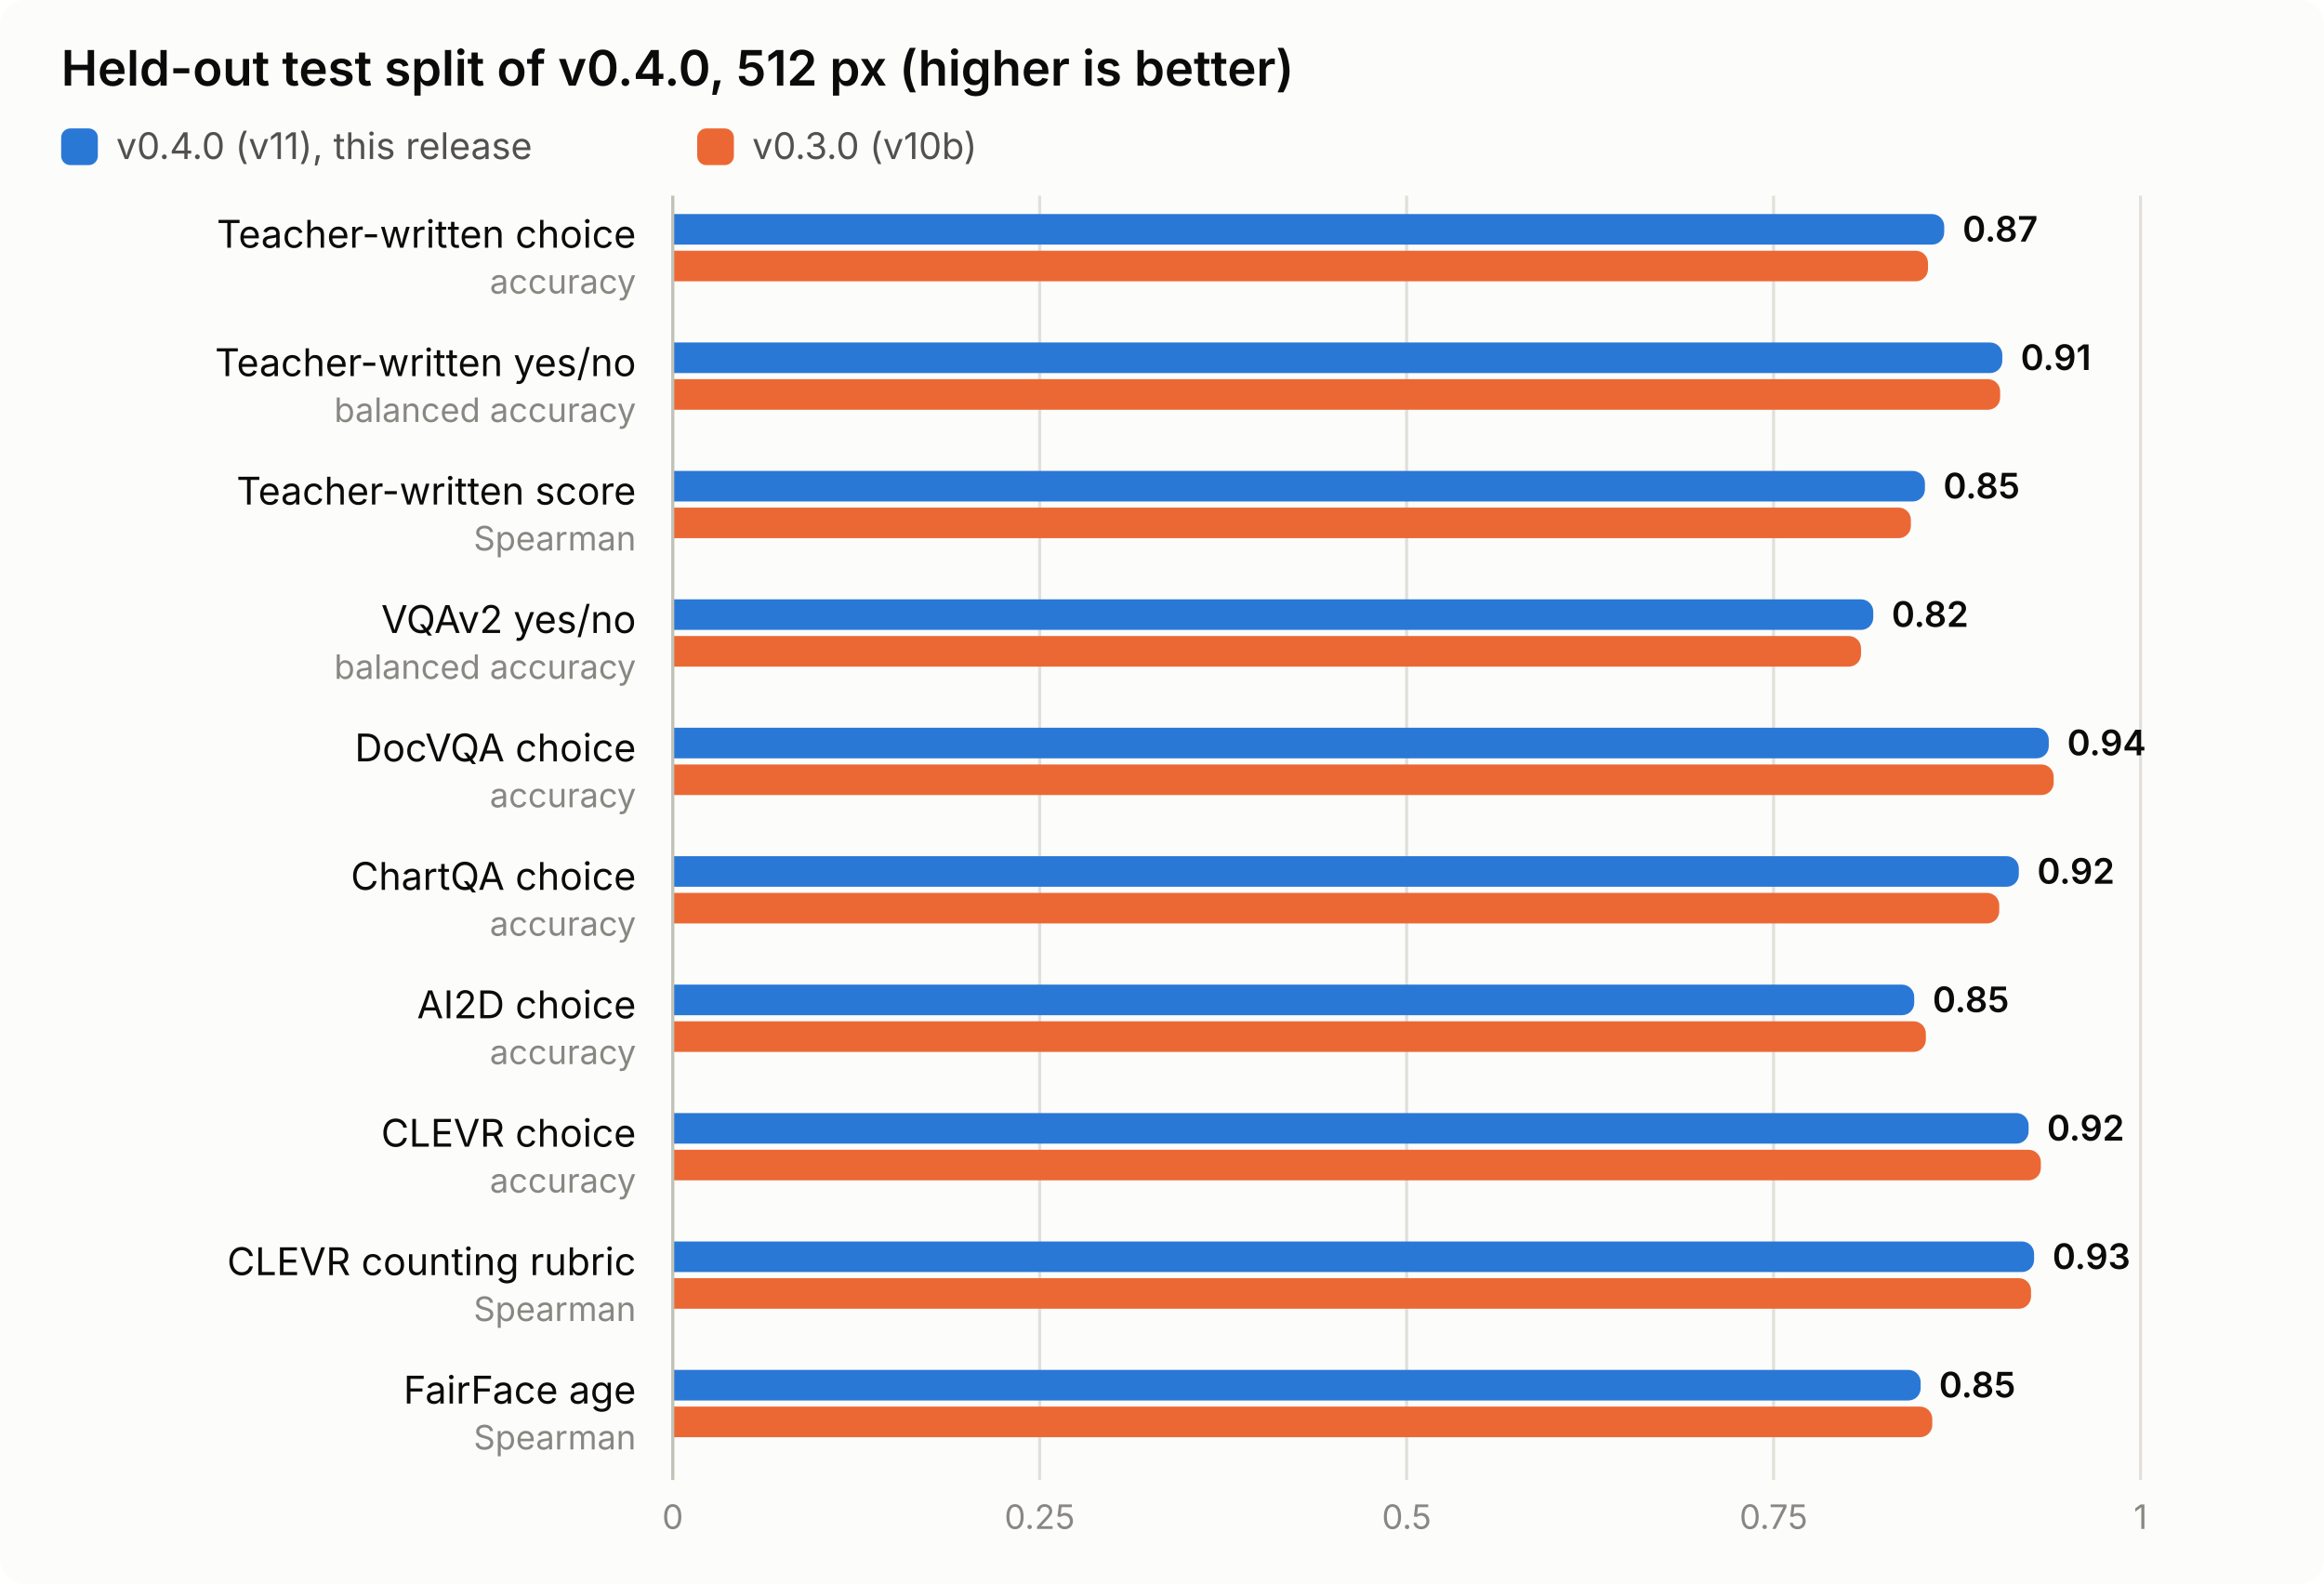
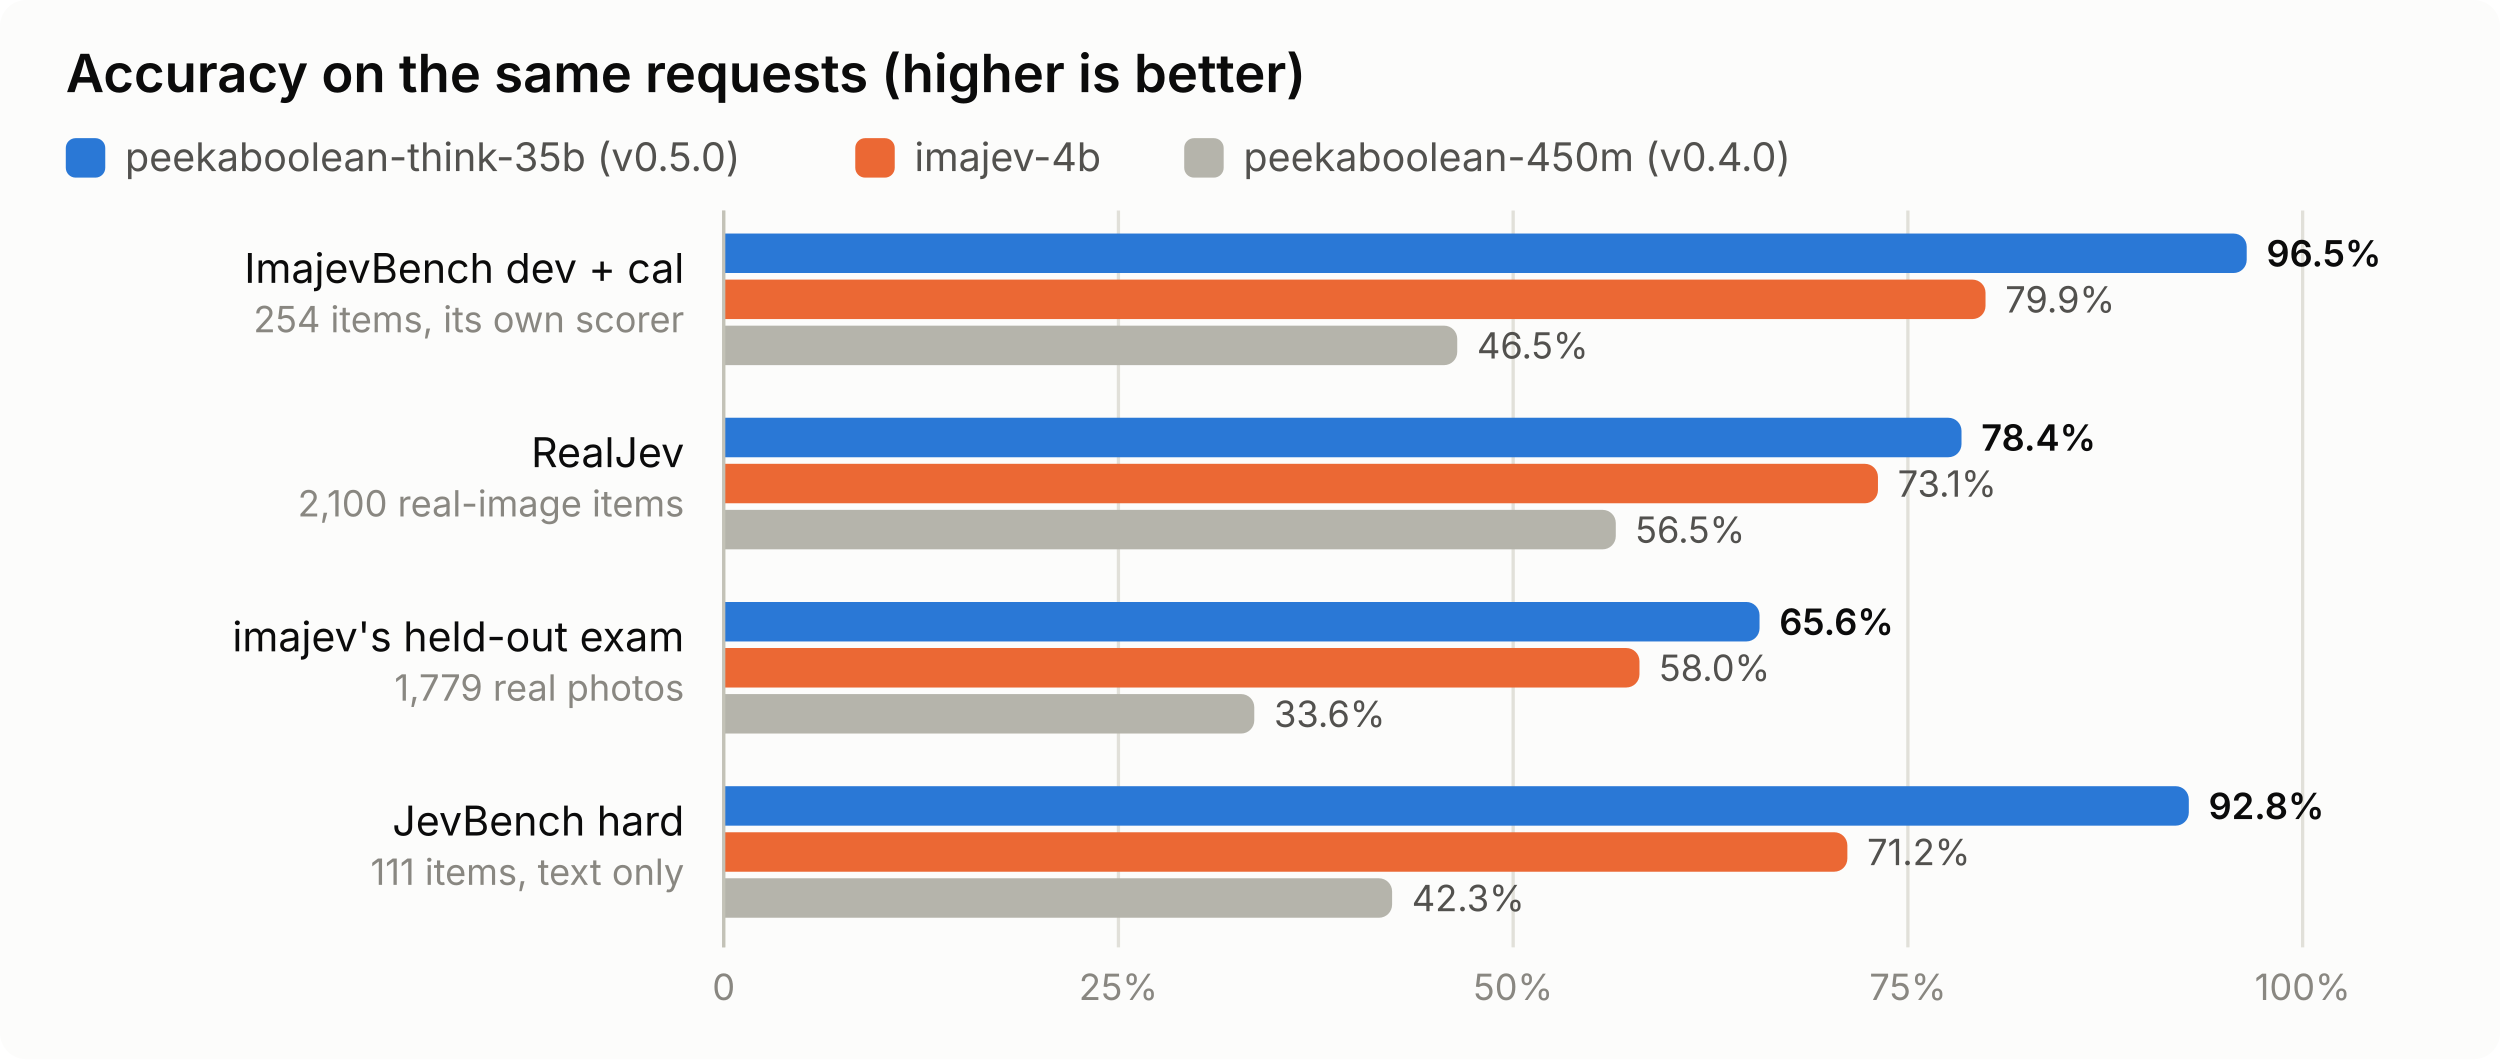
- <svg xmlns="http://www.w3.org/2000/svg" width="760" height="518" viewBox="0 0 760 518" font-family="system-ui,-apple-system,Segoe UI,sans-serif">
-   <rect width="760" height="518" fill="#fcfcfb" rx="8" />
-   <text x="20" y="28" font-size="16" font-weight="600" fill="#0b0b0b">Held-out test split of v0.4.0, 512 px (higher is better)</text>
+ <svg xmlns="http://www.w3.org/2000/svg" width="760" height="322" viewBox="0 0 760 322" font-family="system-ui,-apple-system,Segoe UI,sans-serif">
+   <rect width="760" height="322" fill="#fcfcfb" rx="8" />
+   <text x="20" y="28" font-size="16" font-weight="600" fill="#0b0b0b">Accuracy on the same requests (higher is better)</text>
  <rect x="20" y="42" width="12" height="12" rx="3" fill="#2a78d6" />
-   <text x="38" y="52" font-size="12" fill="#52514e">v0.4.0 (v11), this release</text>
-   <rect x="228" y="42" width="12" height="12" rx="3" fill="#eb6834" />
-   <text x="246" y="52" font-size="12" fill="#52514e">v0.3.0 (v10b)</text>
-   <line x1="220.0" x2="220.0" y1="64" y2="484" stroke="#e1e0d9" stroke-width="1" />
-   <text x="220.0" y="500" font-size="11" fill="#898781" text-anchor="middle">0</text>
-   <line x1="340.0" x2="340.0" y1="64" y2="484" stroke="#e1e0d9" stroke-width="1" />
-   <text x="340.0" y="500" font-size="11" fill="#898781" text-anchor="middle">0.25</text>
-   <line x1="460.0" x2="460.0" y1="64" y2="484" stroke="#e1e0d9" stroke-width="1" />
-   <text x="460.0" y="500" font-size="11" fill="#898781" text-anchor="middle">0.5</text>
-   <line x1="580.0" x2="580.0" y1="64" y2="484" stroke="#e1e0d9" stroke-width="1" />
-   <text x="580.0" y="500" font-size="11" fill="#898781" text-anchor="middle">0.75</text>
-   <line x1="700.0" x2="700.0" y1="64" y2="484" stroke="#e1e0d9" stroke-width="1" />
-   <text x="700.0" y="500" font-size="11" fill="#898781" text-anchor="middle">1</text>
-   <text x="208" y="81" font-size="12.5" fill="#0b0b0b" text-anchor="end">Teacher-written choice</text>
-   <text x="208" y="96" font-size="11" fill="#898781" text-anchor="end">accuracy</text>
+   <text x="38" y="52" font-size="12" fill="#52514e">peekaboolean-think-35b (v0.5.0)</text>
+   <rect x="260" y="42" width="12" height="12" rx="3" fill="#eb6834" />
+   <text x="278" y="52" font-size="12" fill="#52514e">imajev-4b</text>
+   <rect x="360" y="42" width="12" height="12" rx="3" fill="#b5b4ab" />
+   <text x="378" y="52" font-size="12" fill="#52514e">peekaboolean-450m (v0.4.0)</text>
+   <line x1="220.0" x2="220.0" y1="64" y2="288" stroke="#e1e0d9" stroke-width="1" />
+   <text x="220.0" y="304" font-size="11" fill="#898781" text-anchor="middle">0</text>
+   <line x1="340.0" x2="340.0" y1="64" y2="288" stroke="#e1e0d9" stroke-width="1" />
+   <text x="340.0" y="304" font-size="11" fill="#898781" text-anchor="middle">25%</text>
+   <line x1="460.0" x2="460.0" y1="64" y2="288" stroke="#e1e0d9" stroke-width="1" />
+   <text x="460.0" y="304" font-size="11" fill="#898781" text-anchor="middle">50%</text>
+   <line x1="580.0" x2="580.0" y1="64" y2="288" stroke="#e1e0d9" stroke-width="1" />
+   <text x="580.0" y="304" font-size="11" fill="#898781" text-anchor="middle">75%</text>
+   <line x1="700.0" x2="700.0" y1="64" y2="288" stroke="#e1e0d9" stroke-width="1" />
+   <text x="700.0" y="304" font-size="11" fill="#898781" text-anchor="middle">100%</text>
+   <text x="208" y="86" font-size="12.5" fill="#0b0b0b" text-anchor="end">ImajevBench dev + cal</text>
+   <text x="208" y="101" font-size="11" fill="#898781" text-anchor="end">254 items, its own scorer</text>
  <g>
-     <path d="M220,70 H631.8 A4,4 0 0 1 635.8,74 V76 A4,4 0 0 1 631.8,80 H220 Z" fill="#2a78d6" />
+     <path d="M220,71 H679.0 A4,4 0 0 1 683.0,75 V79 A4,4 0 0 1 679.0,83 H220 Z" fill="#2a78d6" />
  </g>
+   <text x="689.0" y="81" font-size="11" font-weight="600" fill="#0b0b0b">96.5%</text>
  <g>
-     <path d="M220,82 H626.5 A4,4 0 0 1 630.5,86 V88 A4,4 0 0 1 626.5,92 H220 Z" fill="#eb6834" />
+     <path d="M220,85 H599.6 A4,4 0 0 1 603.6,89 V93 A4,4 0 0 1 599.6,97 H220 Z" fill="#eb6834" />
  </g>
-   <text x="641.8" y="79" font-size="11.5" font-weight="600" fill="#0b0b0b">0.87</text>
-   <text x="208" y="123" font-size="12.5" fill="#0b0b0b" text-anchor="end">Teacher-written yes/no</text>
-   <text x="208" y="138" font-size="11" fill="#898781" text-anchor="end">balanced accuracy</text>
+   <text x="609.6" y="95" font-size="11" fill="#52514e">79.9%</text>
  <g>
-     <path d="M220,112 H650.8 A4,4 0 0 1 654.8,116 V118 A4,4 0 0 1 650.8,122 H220 Z" fill="#2a78d6" />
+     <path d="M220,99 H439.0 A4,4 0 0 1 443.0,103 V107 A4,4 0 0 1 439.0,111 H220 Z" fill="#b5b4ab" />
  </g>
+   <text x="449.0" y="109" font-size="11" fill="#52514e">46.5%</text>
+   <text x="208" y="142" font-size="12.5" fill="#0b0b0b" text-anchor="end">RealJev</text>
+   <text x="208" y="157" font-size="11" fill="#898781" text-anchor="end">2,100 real-image items</text>
  <g>
-     <path d="M220,124 H650.1 A4,4 0 0 1 654.1,128 V130 A4,4 0 0 1 650.1,134 H220 Z" fill="#eb6834" />
+     <path d="M220,127 H592.3 A4,4 0 0 1 596.3,131 V135 A4,4 0 0 1 592.3,139 H220 Z" fill="#2a78d6" />
  </g>
-   <text x="660.8" y="121" font-size="11.5" font-weight="600" fill="#0b0b0b">0.91</text>
-   <text x="208" y="165" font-size="12.5" fill="#0b0b0b" text-anchor="end">Teacher-written score</text>
-   <text x="208" y="180" font-size="11" fill="#898781" text-anchor="end">Spearman</text>
+   <text x="602.3" y="137" font-size="11" font-weight="600" fill="#0b0b0b">78.4%</text>
  <g>
-     <path d="M220,154 H625.5 A4,4 0 0 1 629.5,158 V160 A4,4 0 0 1 625.5,164 H220 Z" fill="#2a78d6" />
+     <path d="M220,141 H566.9 A4,4 0 0 1 570.9,145 V149 A4,4 0 0 1 566.9,153 H220 Z" fill="#eb6834" />
  </g>
+   <text x="576.9" y="151" font-size="11" fill="#52514e">73.1%</text>
  <g>
-     <path d="M220,166 H620.9 A4,4 0 0 1 624.9,170 V172 A4,4 0 0 1 620.9,176 H220 Z" fill="#eb6834" />
+     <path d="M220,155 H487.2 A4,4 0 0 1 491.2,159 V163 A4,4 0 0 1 487.2,167 H220 Z" fill="#b5b4ab" />
  </g>
-   <text x="635.5" y="163" font-size="11.5" font-weight="600" fill="#0b0b0b">0.85</text>
-   <text x="208" y="207" font-size="12.5" fill="#0b0b0b" text-anchor="end">VQAv2 yes/no</text>
-   <text x="208" y="222" font-size="11" fill="#898781" text-anchor="end">balanced accuracy</text>
+   <text x="497.2" y="165" font-size="11" fill="#52514e">56.5%</text>
+   <text x="208" y="198" font-size="12.5" fill="#0b0b0b" text-anchor="end">imajev's held-out exam</text>
+   <text x="208" y="213" font-size="11" fill="#898781" text-anchor="end">1,779 real photos</text>
  <g>
-     <path d="M220,196 H608.6 A4,4 0 0 1 612.6,200 V202 A4,4 0 0 1 608.6,206 H220 Z" fill="#2a78d6" />
+     <path d="M220,183 H530.9 A4,4 0 0 1 534.9,187 V191 A4,4 0 0 1 530.9,195 H220 Z" fill="#2a78d6" />
  </g>
+   <text x="540.9" y="193" font-size="11" font-weight="600" fill="#0b0b0b">65.6%</text>
  <g>
-     <path d="M220,208 H604.6 A4,4 0 0 1 608.6,212 V214 A4,4 0 0 1 604.6,218 H220 Z" fill="#eb6834" />
+     <path d="M220,197 H494.4 A4,4 0 0 1 498.4,201 V205 A4,4 0 0 1 494.4,209 H220 Z" fill="#eb6834" />
  </g>
-   <text x="618.6" y="205" font-size="11.5" font-weight="600" fill="#0b0b0b">0.82</text>
-   <text x="208" y="249" font-size="12.5" fill="#0b0b0b" text-anchor="end">DocVQA choice</text>
-   <text x="208" y="264" font-size="11" fill="#898781" text-anchor="end">accuracy</text>
+   <text x="504.4" y="207" font-size="11" fill="#52514e">58.0%</text>
  <g>
-     <path d="M220,238 H666.0 A4,4 0 0 1 670.0,242 V244 A4,4 0 0 1 666.0,248 H220 Z" fill="#2a78d6" />
+     <path d="M220,211 H377.3 A4,4 0 0 1 381.3,215 V219 A4,4 0 0 1 377.3,223 H220 Z" fill="#b5b4ab" />
  </g>
+   <text x="387.3" y="221" font-size="11" fill="#52514e">33.6%</text>
+   <text x="208" y="254" font-size="12.5" fill="#0b0b0b" text-anchor="end">JevBench hard</text>
+   <text x="208" y="269" font-size="11" fill="#898781" text-anchor="end">111 items, text only</text>
  <g>
-     <path d="M220,250 H667.6 A4,4 0 0 1 671.6,254 V256 A4,4 0 0 1 667.6,260 H220 Z" fill="#eb6834" />
+     <path d="M220,239 H661.4 A4,4 0 0 1 665.4,243 V247 A4,4 0 0 1 661.4,251 H220 Z" fill="#2a78d6" />
  </g>
-   <text x="676.0" y="247" font-size="11.5" font-weight="600" fill="#0b0b0b">0.94</text>
-   <text x="208" y="291" font-size="12.5" fill="#0b0b0b" text-anchor="end">ChartQA choice</text>
-   <text x="208" y="306" font-size="11" fill="#898781" text-anchor="end">accuracy</text>
+   <text x="671.4" y="249" font-size="11" font-weight="600" fill="#0b0b0b">92.8%</text>
  <g>
-     <path d="M220,280 H656.2 A4,4 0 0 1 660.2,284 V286 A4,4 0 0 1 656.2,290 H220 Z" fill="#2a78d6" />
+     <path d="M220,253 H557.6 A4,4 0 0 1 561.6,257 V261 A4,4 0 0 1 557.6,265 H220 Z" fill="#eb6834" />
  </g>
+   <text x="567.6" y="263" font-size="11" fill="#52514e">71.2%</text>
  <g>
-     <path d="M220,292 H649.8 A4,4 0 0 1 653.8,296 V298 A4,4 0 0 1 649.8,302 H220 Z" fill="#eb6834" />
+     <path d="M220,267 H419.2 A4,4 0 0 1 423.2,271 V275 A4,4 0 0 1 419.2,279 H220 Z" fill="#b5b4ab" />
  </g>
-   <text x="666.2" y="289" font-size="11.5" font-weight="600" fill="#0b0b0b">0.92</text>
-   <text x="208" y="333" font-size="12.5" fill="#0b0b0b" text-anchor="end">AI2D choice</text>
-   <text x="208" y="348" font-size="11" fill="#898781" text-anchor="end">accuracy</text>
-   <g>
-     <path d="M220,322 H622.0 A4,4 0 0 1 626.0,326 V328 A4,4 0 0 1 622.0,332 H220 Z" fill="#2a78d6" />
-   </g>
-   <g>
-     <path d="M220,334 H625.8 A4,4 0 0 1 629.8,338 V340 A4,4 0 0 1 625.8,344 H220 Z" fill="#eb6834" />
-   </g>
-   <text x="632.0" y="331" font-size="11.5" font-weight="600" fill="#0b0b0b">0.85</text>
-   <text x="208" y="375" font-size="12.5" fill="#0b0b0b" text-anchor="end">CLEVR choice</text>
-   <text x="208" y="390" font-size="11" fill="#898781" text-anchor="end">accuracy</text>
-   <g>
-     <path d="M220,364 H659.4 A4,4 0 0 1 663.4,368 V370 A4,4 0 0 1 659.4,374 H220 Z" fill="#2a78d6" />
-   </g>
-   <g>
-     <path d="M220,376 H663.4 A4,4 0 0 1 667.4,380 V382 A4,4 0 0 1 663.4,386 H220 Z" fill="#eb6834" />
-   </g>
-   <text x="669.4" y="373" font-size="11.5" font-weight="600" fill="#0b0b0b">0.92</text>
-   <text x="208" y="417" font-size="12.5" fill="#0b0b0b" text-anchor="end">CLEVR counting rubric</text>
-   <text x="208" y="432" font-size="11" fill="#898781" text-anchor="end">Spearman</text>
-   <g>
-     <path d="M220,406 H661.2 A4,4 0 0 1 665.2,410 V412 A4,4 0 0 1 661.2,416 H220 Z" fill="#2a78d6" />
-   </g>
-   <g>
-     <path d="M220,418 H660.2 A4,4 0 0 1 664.2,422 V424 A4,4 0 0 1 660.2,428 H220 Z" fill="#eb6834" />
-   </g>
-   <text x="671.2" y="415" font-size="11.5" font-weight="600" fill="#0b0b0b">0.93</text>
-   <text x="208" y="459" font-size="12.5" fill="#0b0b0b" text-anchor="end">FairFace age</text>
-   <text x="208" y="474" font-size="11" fill="#898781" text-anchor="end">Spearman</text>
-   <g>
-     <path d="M220,448 H624.1 A4,4 0 0 1 628.1,452 V454 A4,4 0 0 1 624.1,458 H220 Z" fill="#2a78d6" />
-   </g>
-   <g>
-     <path d="M220,460 H627.9 A4,4 0 0 1 631.9,464 V466 A4,4 0 0 1 627.9,470 H220 Z" fill="#eb6834" />
-   </g>
-   <text x="634.1" y="457" font-size="11.5" font-weight="600" fill="#0b0b0b">0.85</text>
-   <line x1="220" x2="220" y1="64" y2="484" stroke="#c3c2b7" stroke-width="1" />
+   <text x="429.2" y="277" font-size="11" fill="#52514e">42.3%</text>
+   <line x1="220" x2="220" y1="64" y2="288" stroke="#c3c2b7" stroke-width="1" />
</svg>
